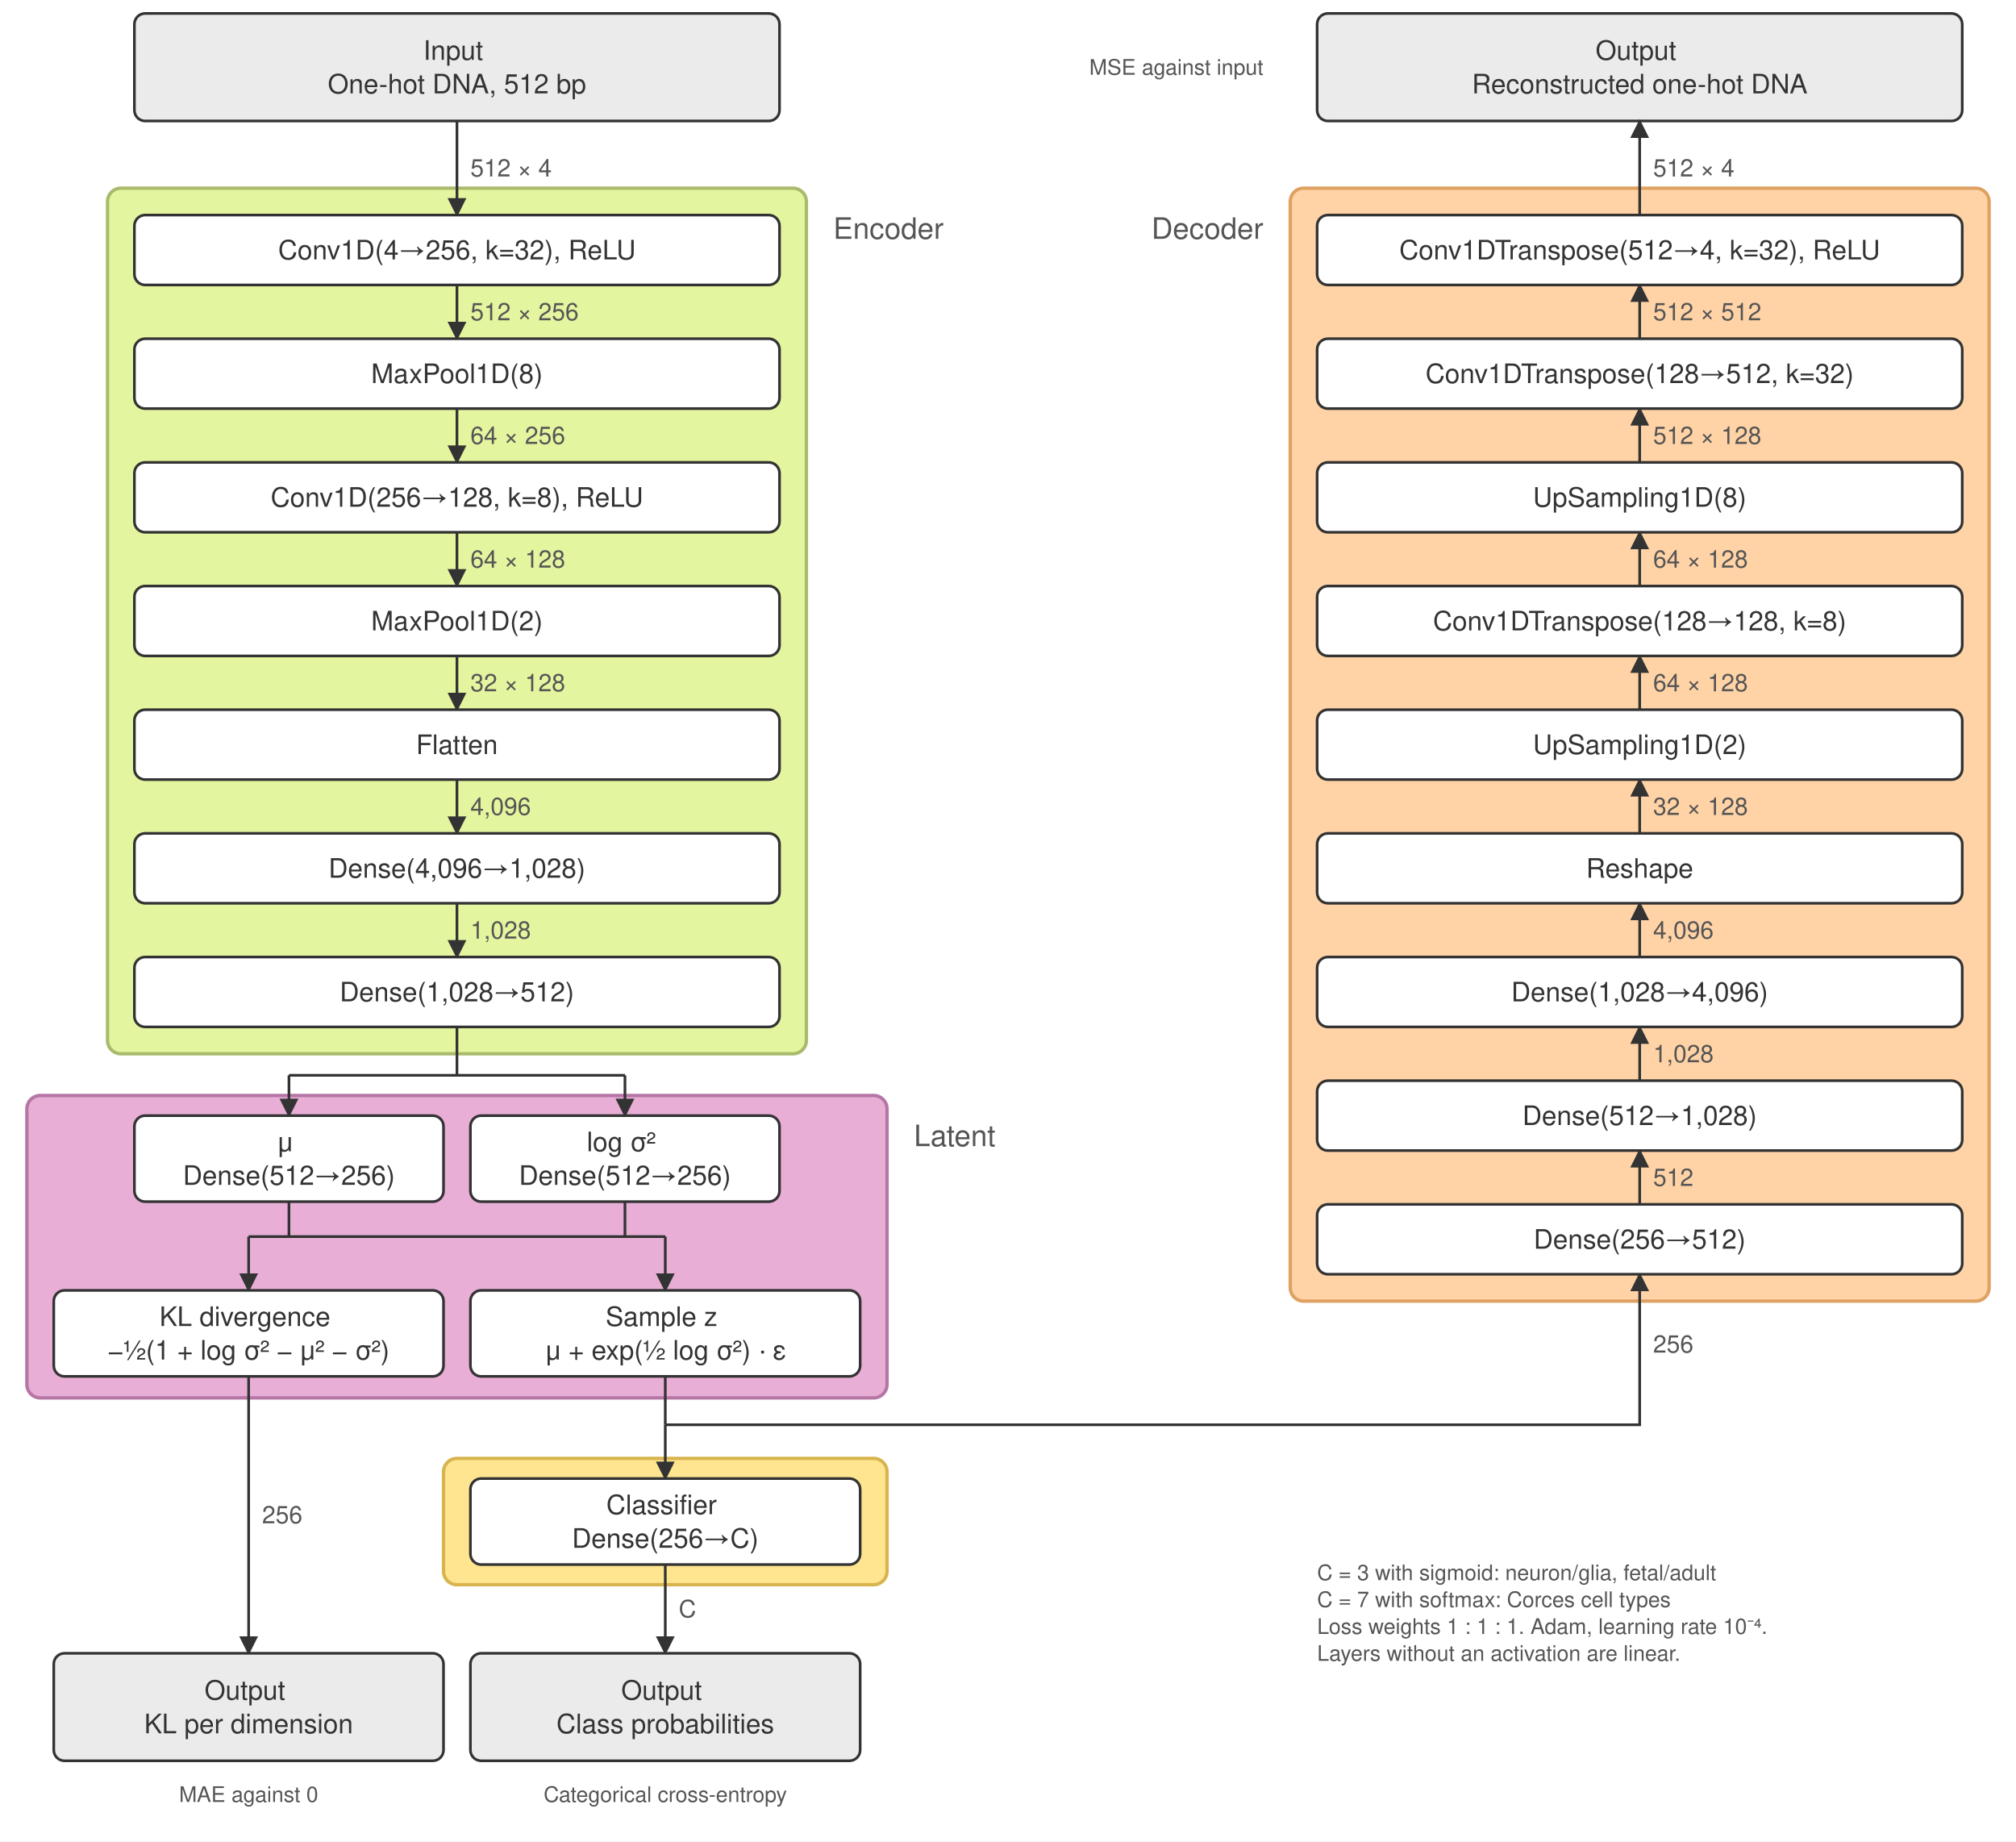
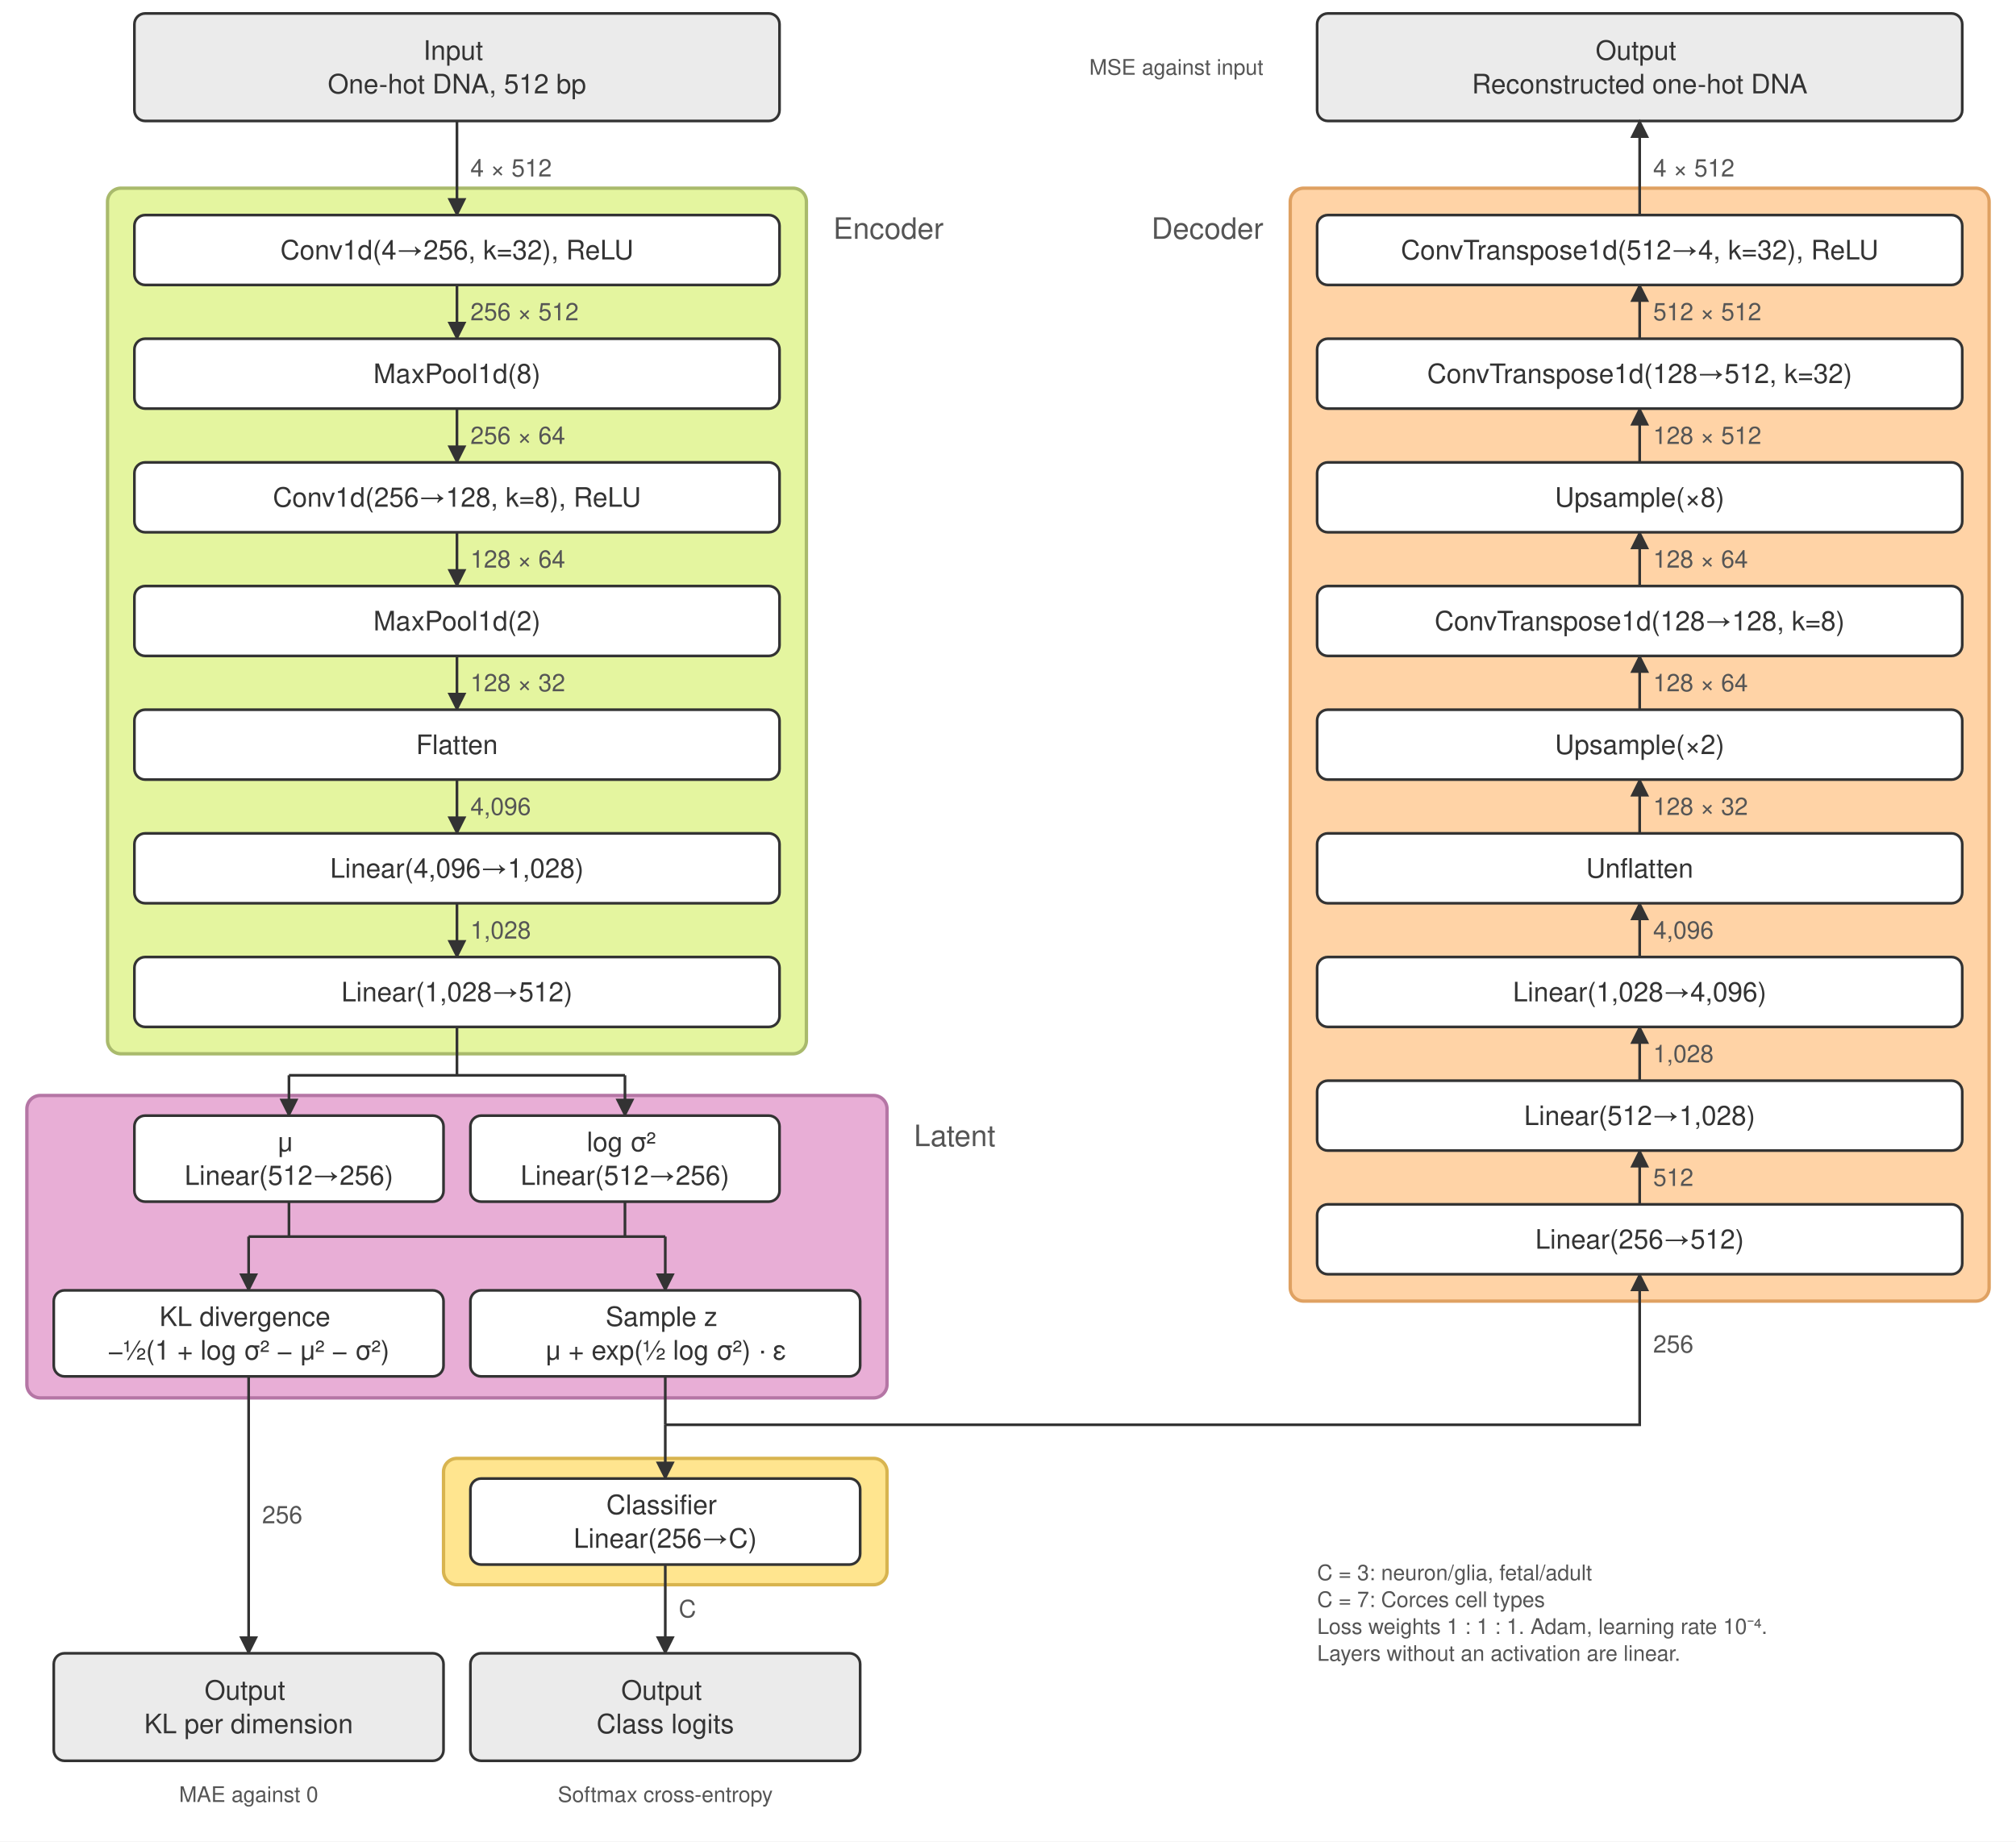
<svg xmlns="http://www.w3.org/2000/svg" width="1500" height="1370" viewBox="0 0 1500 1370">
  <rect width="1500" height="1370" fill="#FFFFFF" />
  <defs>
    <marker id="head" viewBox="0 0 10 10" refX="9" refY="5" markerWidth="7" markerHeight="7" orient="auto-start-reverse">
      <path d="M0,0 L10,5 L0,10 z" fill="#333333" />
    </marker>
  </defs>
  <rect x="80.0" y="140" width="520" height="644" rx="10" fill="#E4F59F" stroke="#A9BA6C" stroke-width="2.5" />
  <text font-family="Helvetica, Nimbus Sans, Arial, sans-serif" font-size="22" fill="#555555" text-anchor="start">
    <tspan x="620" y="177.7">Encoder</tspan>
  </text>
  <rect x="100.0" y="10" width="480" height="80" rx="8" fill="#EBEBEB" stroke="#333333" stroke-width="2" />
  <text font-family="Helvetica, Nimbus Sans, Arial, sans-serif" font-size="20" fill="#333333" text-anchor="middle">
    <tspan x="340.0" y="44.5">Input</tspan>
    <tspan x="340.0" y="69.5">One-hot DNA, 512 bp</tspan>
  </text>
  <polyline points="340,90 340,160" fill="none" stroke="#333333" stroke-width="2" marker-end="url(#head)" />
  <text font-family="Helvetica, Nimbus Sans, Arial, sans-serif" font-size="18" fill="#555555" text-anchor="start">
-     <tspan x="350" y="131.3">512 × 4</tspan>
+     <tspan x="350" y="131.3">4 × 512</tspan>
  </text>
  <rect x="100.0" y="160" width="480" height="52" rx="8" fill="#FFFFFF" stroke="#333333" stroke-width="2" />
  <text font-family="Helvetica, Nimbus Sans, Arial, sans-serif" font-size="20" fill="#333333" text-anchor="middle">
-     <tspan x="340.0" y="193.0">Conv1D(4→256, k=32), ReLU</tspan>
+     <tspan x="340.0" y="193.0">Conv1d(4→256, k=32), ReLU</tspan>
  </text>
  <polyline points="340,212 340,252" fill="none" stroke="#333333" stroke-width="2" marker-end="url(#head)" />
  <text font-family="Helvetica, Nimbus Sans, Arial, sans-serif" font-size="18" fill="#555555" text-anchor="start">
-     <tspan x="350" y="238.3">512 × 256</tspan>
+     <tspan x="350" y="238.3">256 × 512</tspan>
  </text>
  <rect x="100.0" y="252" width="480" height="52" rx="8" fill="#FFFFFF" stroke="#333333" stroke-width="2" />
  <text font-family="Helvetica, Nimbus Sans, Arial, sans-serif" font-size="20" fill="#333333" text-anchor="middle">
-     <tspan x="340.0" y="285.0">MaxPool1D(8)</tspan>
+     <tspan x="340.0" y="285.0">MaxPool1d(8)</tspan>
  </text>
  <polyline points="340,304 340,344" fill="none" stroke="#333333" stroke-width="2" marker-end="url(#head)" />
  <text font-family="Helvetica, Nimbus Sans, Arial, sans-serif" font-size="18" fill="#555555" text-anchor="start">
-     <tspan x="350" y="330.3">64 × 256</tspan>
+     <tspan x="350" y="330.3">256 × 64</tspan>
  </text>
  <rect x="100.0" y="344" width="480" height="52" rx="8" fill="#FFFFFF" stroke="#333333" stroke-width="2" />
  <text font-family="Helvetica, Nimbus Sans, Arial, sans-serif" font-size="20" fill="#333333" text-anchor="middle">
-     <tspan x="340.0" y="377.0">Conv1D(256→128, k=8), ReLU</tspan>
+     <tspan x="340.0" y="377.0">Conv1d(256→128, k=8), ReLU</tspan>
  </text>
  <polyline points="340,396 340,436" fill="none" stroke="#333333" stroke-width="2" marker-end="url(#head)" />
  <text font-family="Helvetica, Nimbus Sans, Arial, sans-serif" font-size="18" fill="#555555" text-anchor="start">
-     <tspan x="350" y="422.3">64 × 128</tspan>
+     <tspan x="350" y="422.3">128 × 64</tspan>
  </text>
  <rect x="100.0" y="436" width="480" height="52" rx="8" fill="#FFFFFF" stroke="#333333" stroke-width="2" />
  <text font-family="Helvetica, Nimbus Sans, Arial, sans-serif" font-size="20" fill="#333333" text-anchor="middle">
-     <tspan x="340.0" y="469.0">MaxPool1D(2)</tspan>
+     <tspan x="340.0" y="469.0">MaxPool1d(2)</tspan>
  </text>
  <polyline points="340,488 340,528" fill="none" stroke="#333333" stroke-width="2" marker-end="url(#head)" />
  <text font-family="Helvetica, Nimbus Sans, Arial, sans-serif" font-size="18" fill="#555555" text-anchor="start">
-     <tspan x="350" y="514.3">32 × 128</tspan>
+     <tspan x="350" y="514.3">128 × 32</tspan>
  </text>
  <rect x="100.0" y="528" width="480" height="52" rx="8" fill="#FFFFFF" stroke="#333333" stroke-width="2" />
  <text font-family="Helvetica, Nimbus Sans, Arial, sans-serif" font-size="20" fill="#333333" text-anchor="middle">
    <tspan x="340.0" y="561.0">Flatten</tspan>
  </text>
  <polyline points="340,580 340,620" fill="none" stroke="#333333" stroke-width="2" marker-end="url(#head)" />
  <text font-family="Helvetica, Nimbus Sans, Arial, sans-serif" font-size="18" fill="#555555" text-anchor="start">
    <tspan x="350" y="606.3">4,096</tspan>
  </text>
  <rect x="100.0" y="620" width="480" height="52" rx="8" fill="#FFFFFF" stroke="#333333" stroke-width="2" />
  <text font-family="Helvetica, Nimbus Sans, Arial, sans-serif" font-size="20" fill="#333333" text-anchor="middle">
-     <tspan x="340.0" y="653.0">Dense(4,096→1,028)</tspan>
+     <tspan x="340.0" y="653.0">Linear(4,096→1,028)</tspan>
  </text>
  <polyline points="340,672 340,712" fill="none" stroke="#333333" stroke-width="2" marker-end="url(#head)" />
  <text font-family="Helvetica, Nimbus Sans, Arial, sans-serif" font-size="18" fill="#555555" text-anchor="start">
    <tspan x="350" y="698.3">1,028</tspan>
  </text>
  <rect x="100.0" y="712" width="480" height="52" rx="8" fill="#FFFFFF" stroke="#333333" stroke-width="2" />
  <text font-family="Helvetica, Nimbus Sans, Arial, sans-serif" font-size="20" fill="#333333" text-anchor="middle">
-     <tspan x="340.0" y="745.0">Dense(1,028→512)</tspan>
+     <tspan x="340.0" y="745.0">Linear(1,028→512)</tspan>
  </text>
  <rect x="20" y="815" width="640" height="225" rx="10" fill="#E8AED6" stroke="#B576A5" stroke-width="2.5" />
  <text font-family="Helvetica, Nimbus Sans, Arial, sans-serif" font-size="22" fill="#555555" text-anchor="start">
    <tspan x="680" y="852.7">Latent</tspan>
  </text>
  <polyline points="340,764 340,800" fill="none" stroke="#333333" stroke-width="2" />
  <polyline points="215,800 465,800" fill="none" stroke="#333333" stroke-width="2" />
  <polyline points="215,800 215,830" fill="none" stroke="#333333" stroke-width="2" marker-end="url(#head)" />
  <polyline points="465,800 465,830" fill="none" stroke="#333333" stroke-width="2" marker-end="url(#head)" />
  <rect x="100" y="830" width="230" height="64" rx="8" fill="#FFFFFF" stroke="#333333" stroke-width="2" />
  <text font-family="Helvetica, Nimbus Sans, Arial, sans-serif" font-size="20" fill="#333333" text-anchor="middle">
    <tspan x="215.0" y="856.5">μ</tspan>
-     <tspan x="215.0" y="881.5">Dense(512→256)</tspan>
+     <tspan x="215.0" y="881.5">Linear(512→256)</tspan>
  </text>
  <rect x="350" y="830" width="230" height="64" rx="8" fill="#FFFFFF" stroke="#333333" stroke-width="2" />
  <text font-family="Helvetica, Nimbus Sans, Arial, sans-serif" font-size="20" fill="#333333" text-anchor="middle">
    <tspan x="465.0" y="856.5">log σ²</tspan>
-     <tspan x="465.0" y="881.5">Dense(512→256)</tspan>
+     <tspan x="465.0" y="881.5">Linear(512→256)</tspan>
  </text>
  <polyline points="215,894 215,920" fill="none" stroke="#333333" stroke-width="2" />
  <polyline points="465,894 465,920" fill="none" stroke="#333333" stroke-width="2" />
  <polyline points="185,920 495,920" fill="none" stroke="#333333" stroke-width="2" />
  <polyline points="185,920 185,960" fill="none" stroke="#333333" stroke-width="2" marker-end="url(#head)" />
  <polyline points="495,920 495,960" fill="none" stroke="#333333" stroke-width="2" marker-end="url(#head)" />
  <rect x="40" y="960" width="290" height="64" rx="8" fill="#FFFFFF" stroke="#333333" stroke-width="2" />
  <text font-family="Helvetica, Nimbus Sans, Arial, sans-serif" font-size="20" fill="#333333" text-anchor="middle">
    <tspan x="185.0" y="986.5">KL divergence</tspan>
    <tspan x="185.0" y="1011.5">−½(1 + log σ² − μ² − σ²)</tspan>
  </text>
  <rect x="350" y="960" width="290" height="64" rx="8" fill="#FFFFFF" stroke="#333333" stroke-width="2" />
  <text font-family="Helvetica, Nimbus Sans, Arial, sans-serif" font-size="20" fill="#333333" text-anchor="middle">
    <tspan x="495.0" y="986.5">Sample z</tspan>
    <tspan x="495.0" y="1011.5">μ + exp(½ log σ²) · ε</tspan>
  </text>
  <polyline points="185,1024 185,1230" fill="none" stroke="#333333" stroke-width="2" marker-end="url(#head)" />
  <text font-family="Helvetica, Nimbus Sans, Arial, sans-serif" font-size="18" fill="#555555" text-anchor="start">
    <tspan x="195" y="1133.3">256</tspan>
  </text>
  <rect x="40" y="1230" width="290" height="80" rx="8" fill="#EBEBEB" stroke="#333333" stroke-width="2" />
  <text font-family="Helvetica, Nimbus Sans, Arial, sans-serif" font-size="20" fill="#333333" text-anchor="middle">
    <tspan x="185.0" y="1264.5">Output</tspan>
    <tspan x="185.0" y="1289.5">KL per dimension</tspan>
  </text>
  <text font-family="Helvetica, Nimbus Sans, Arial, sans-serif" font-size="16" fill="#555555" text-anchor="middle">
    <tspan x="185" y="1340.6">MAE against 0</tspan>
  </text>
  <polyline points="495,1024 495,1060" fill="none" stroke="#333333" stroke-width="2" />
  <rect x="330" y="1085" width="330" height="94" rx="10" fill="#FFE58F" stroke="#D8B44F" stroke-width="2.5" />
  <polyline points="495,1060 495,1100" fill="none" stroke="#333333" stroke-width="2" marker-end="url(#head)" />
  <rect x="350" y="1100" width="290" height="64" rx="8" fill="#FFFFFF" stroke="#333333" stroke-width="2" />
  <text font-family="Helvetica, Nimbus Sans, Arial, sans-serif" font-size="20" fill="#333333" text-anchor="middle">
    <tspan x="495.0" y="1126.5">Classifier</tspan>
-     <tspan x="495.0" y="1151.5">Dense(256→C)</tspan>
+     <tspan x="495.0" y="1151.5">Linear(256→C)</tspan>
  </text>
  <polyline points="495,1164 495,1230" fill="none" stroke="#333333" stroke-width="2" marker-end="url(#head)" />
  <text font-family="Helvetica, Nimbus Sans, Arial, sans-serif" font-size="18" fill="#555555" text-anchor="start">
    <tspan x="505" y="1203.3">C</tspan>
  </text>
  <rect x="350" y="1230" width="290" height="80" rx="8" fill="#EBEBEB" stroke="#333333" stroke-width="2" />
  <text font-family="Helvetica, Nimbus Sans, Arial, sans-serif" font-size="20" fill="#333333" text-anchor="middle">
    <tspan x="495.0" y="1264.5">Output</tspan>
-     <tspan x="495.0" y="1289.5">Class probabilities</tspan>
+     <tspan x="495.0" y="1289.5">Class logits</tspan>
  </text>
  <text font-family="Helvetica, Nimbus Sans, Arial, sans-serif" font-size="16" fill="#555555" text-anchor="middle">
-     <tspan x="495" y="1340.6">Categorical cross-entropy</tspan>
+     <tspan x="495" y="1340.6">Softmax cross-entropy</tspan>
  </text>
  <rect x="960.0" y="140" width="520" height="828" rx="10" fill="#FFD3A6" stroke="#DFA162" stroke-width="2.5" />
  <text font-family="Helvetica, Nimbus Sans, Arial, sans-serif" font-size="22" fill="#555555" text-anchor="end">
    <tspan x="940" y="177.7">Decoder</tspan>
  </text>
  <polyline points="495,1060 1220,1060 1220,948" fill="none" stroke="#333333" stroke-width="2" marker-end="url(#head)" />
  <text font-family="Helvetica, Nimbus Sans, Arial, sans-serif" font-size="18" fill="#555555" text-anchor="start">
    <tspan x="1230" y="1006.3">256</tspan>
  </text>
  <rect x="980.0" y="10" width="480" height="80" rx="8" fill="#EBEBEB" stroke="#333333" stroke-width="2" />
  <text font-family="Helvetica, Nimbus Sans, Arial, sans-serif" font-size="20" fill="#333333" text-anchor="middle">
    <tspan x="1220.0" y="44.5">Output</tspan>
    <tspan x="1220.0" y="69.5">Reconstructed one-hot DNA</tspan>
  </text>
  <text font-family="Helvetica, Nimbus Sans, Arial, sans-serif" font-size="16" fill="#555555" text-anchor="end">
    <tspan x="940" y="55.6">MSE against input</tspan>
  </text>
  <rect x="980.0" y="896" width="480" height="52" rx="8" fill="#FFFFFF" stroke="#333333" stroke-width="2" />
  <text font-family="Helvetica, Nimbus Sans, Arial, sans-serif" font-size="20" fill="#333333" text-anchor="middle">
-     <tspan x="1220.0" y="929.0">Dense(256→512)</tspan>
+     <tspan x="1220.0" y="929.0">Linear(256→512)</tspan>
  </text>
  <polyline points="1220,896 1220,856" fill="none" stroke="#333333" stroke-width="2" marker-end="url(#head)" />
  <text font-family="Helvetica, Nimbus Sans, Arial, sans-serif" font-size="18" fill="#555555" text-anchor="start">
    <tspan x="1230" y="882.3">512</tspan>
  </text>
  <rect x="980.0" y="804" width="480" height="52" rx="8" fill="#FFFFFF" stroke="#333333" stroke-width="2" />
  <text font-family="Helvetica, Nimbus Sans, Arial, sans-serif" font-size="20" fill="#333333" text-anchor="middle">
-     <tspan x="1220.0" y="837.0">Dense(512→1,028)</tspan>
+     <tspan x="1220.0" y="837.0">Linear(512→1,028)</tspan>
  </text>
  <polyline points="1220,804 1220,764" fill="none" stroke="#333333" stroke-width="2" marker-end="url(#head)" />
  <text font-family="Helvetica, Nimbus Sans, Arial, sans-serif" font-size="18" fill="#555555" text-anchor="start">
    <tspan x="1230" y="790.3">1,028</tspan>
  </text>
  <rect x="980.0" y="712" width="480" height="52" rx="8" fill="#FFFFFF" stroke="#333333" stroke-width="2" />
  <text font-family="Helvetica, Nimbus Sans, Arial, sans-serif" font-size="20" fill="#333333" text-anchor="middle">
-     <tspan x="1220.0" y="745.0">Dense(1,028→4,096)</tspan>
+     <tspan x="1220.0" y="745.0">Linear(1,028→4,096)</tspan>
  </text>
  <polyline points="1220,712 1220,672" fill="none" stroke="#333333" stroke-width="2" marker-end="url(#head)" />
  <text font-family="Helvetica, Nimbus Sans, Arial, sans-serif" font-size="18" fill="#555555" text-anchor="start">
    <tspan x="1230" y="698.3">4,096</tspan>
  </text>
  <rect x="980.0" y="620" width="480" height="52" rx="8" fill="#FFFFFF" stroke="#333333" stroke-width="2" />
  <text font-family="Helvetica, Nimbus Sans, Arial, sans-serif" font-size="20" fill="#333333" text-anchor="middle">
-     <tspan x="1220.0" y="653.0">Reshape</tspan>
+     <tspan x="1220.0" y="653.0">Unflatten</tspan>
  </text>
  <polyline points="1220,620 1220,580" fill="none" stroke="#333333" stroke-width="2" marker-end="url(#head)" />
  <text font-family="Helvetica, Nimbus Sans, Arial, sans-serif" font-size="18" fill="#555555" text-anchor="start">
-     <tspan x="1230" y="606.3">32 × 128</tspan>
+     <tspan x="1230" y="606.3">128 × 32</tspan>
  </text>
  <rect x="980.0" y="528" width="480" height="52" rx="8" fill="#FFFFFF" stroke="#333333" stroke-width="2" />
  <text font-family="Helvetica, Nimbus Sans, Arial, sans-serif" font-size="20" fill="#333333" text-anchor="middle">
-     <tspan x="1220.0" y="561.0">UpSampling1D(2)</tspan>
+     <tspan x="1220.0" y="561.0">Upsample(×2)</tspan>
  </text>
  <polyline points="1220,528 1220,488" fill="none" stroke="#333333" stroke-width="2" marker-end="url(#head)" />
  <text font-family="Helvetica, Nimbus Sans, Arial, sans-serif" font-size="18" fill="#555555" text-anchor="start">
-     <tspan x="1230" y="514.3">64 × 128</tspan>
+     <tspan x="1230" y="514.3">128 × 64</tspan>
  </text>
  <rect x="980.0" y="436" width="480" height="52" rx="8" fill="#FFFFFF" stroke="#333333" stroke-width="2" />
  <text font-family="Helvetica, Nimbus Sans, Arial, sans-serif" font-size="20" fill="#333333" text-anchor="middle">
-     <tspan x="1220.0" y="469.0">Conv1DTranspose(128→128, k=8)</tspan>
+     <tspan x="1220.0" y="469.0">ConvTranspose1d(128→128, k=8)</tspan>
  </text>
  <polyline points="1220,436 1220,396" fill="none" stroke="#333333" stroke-width="2" marker-end="url(#head)" />
  <text font-family="Helvetica, Nimbus Sans, Arial, sans-serif" font-size="18" fill="#555555" text-anchor="start">
-     <tspan x="1230" y="422.3">64 × 128</tspan>
+     <tspan x="1230" y="422.3">128 × 64</tspan>
  </text>
  <rect x="980.0" y="344" width="480" height="52" rx="8" fill="#FFFFFF" stroke="#333333" stroke-width="2" />
  <text font-family="Helvetica, Nimbus Sans, Arial, sans-serif" font-size="20" fill="#333333" text-anchor="middle">
-     <tspan x="1220.0" y="377.0">UpSampling1D(8)</tspan>
+     <tspan x="1220.0" y="377.0">Upsample(×8)</tspan>
  </text>
  <polyline points="1220,344 1220,304" fill="none" stroke="#333333" stroke-width="2" marker-end="url(#head)" />
  <text font-family="Helvetica, Nimbus Sans, Arial, sans-serif" font-size="18" fill="#555555" text-anchor="start">
-     <tspan x="1230" y="330.3">512 × 128</tspan>
+     <tspan x="1230" y="330.3">128 × 512</tspan>
  </text>
  <rect x="980.0" y="252" width="480" height="52" rx="8" fill="#FFFFFF" stroke="#333333" stroke-width="2" />
  <text font-family="Helvetica, Nimbus Sans, Arial, sans-serif" font-size="20" fill="#333333" text-anchor="middle">
-     <tspan x="1220.0" y="285.0">Conv1DTranspose(128→512, k=32)</tspan>
+     <tspan x="1220.0" y="285.0">ConvTranspose1d(128→512, k=32)</tspan>
  </text>
  <polyline points="1220,252 1220,212" fill="none" stroke="#333333" stroke-width="2" marker-end="url(#head)" />
  <text font-family="Helvetica, Nimbus Sans, Arial, sans-serif" font-size="18" fill="#555555" text-anchor="start">
    <tspan x="1230" y="238.3">512 × 512</tspan>
  </text>
  <rect x="980.0" y="160" width="480" height="52" rx="8" fill="#FFFFFF" stroke="#333333" stroke-width="2" />
  <text font-family="Helvetica, Nimbus Sans, Arial, sans-serif" font-size="20" fill="#333333" text-anchor="middle">
-     <tspan x="1220.0" y="193.0">Conv1DTranspose(512→4, k=32), ReLU</tspan>
+     <tspan x="1220.0" y="193.0">ConvTranspose1d(512→4, k=32), ReLU</tspan>
  </text>
  <polyline points="1220,160 1220,90" fill="none" stroke="#333333" stroke-width="2" marker-end="url(#head)" />
  <text font-family="Helvetica, Nimbus Sans, Arial, sans-serif" font-size="18" fill="#555555" text-anchor="start">
-     <tspan x="1230" y="131.3">512 × 4</tspan>
+     <tspan x="1230" y="131.3">4 × 512</tspan>
  </text>
  <text font-family="Helvetica, Nimbus Sans, Arial, sans-serif" font-size="16" fill="#555555" text-anchor="start">
-     <tspan x="980" y="1175.6">C = 3 with sigmoid: neuron/glia, fetal/adult</tspan>
-     <tspan x="980" y="1195.6">C = 7 with softmax: Corces cell types</tspan>
+     <tspan x="980" y="1175.6">C = 3: neuron/glia, fetal/adult</tspan>
+     <tspan x="980" y="1195.6">C = 7: Corces cell types</tspan>
    <tspan x="980" y="1215.6">Loss weights 1 : 1 : 1. Adam, learning rate 10⁻⁴.</tspan>
    <tspan x="980" y="1235.6">Layers without an activation are linear.</tspan>
  </text>
</svg>
